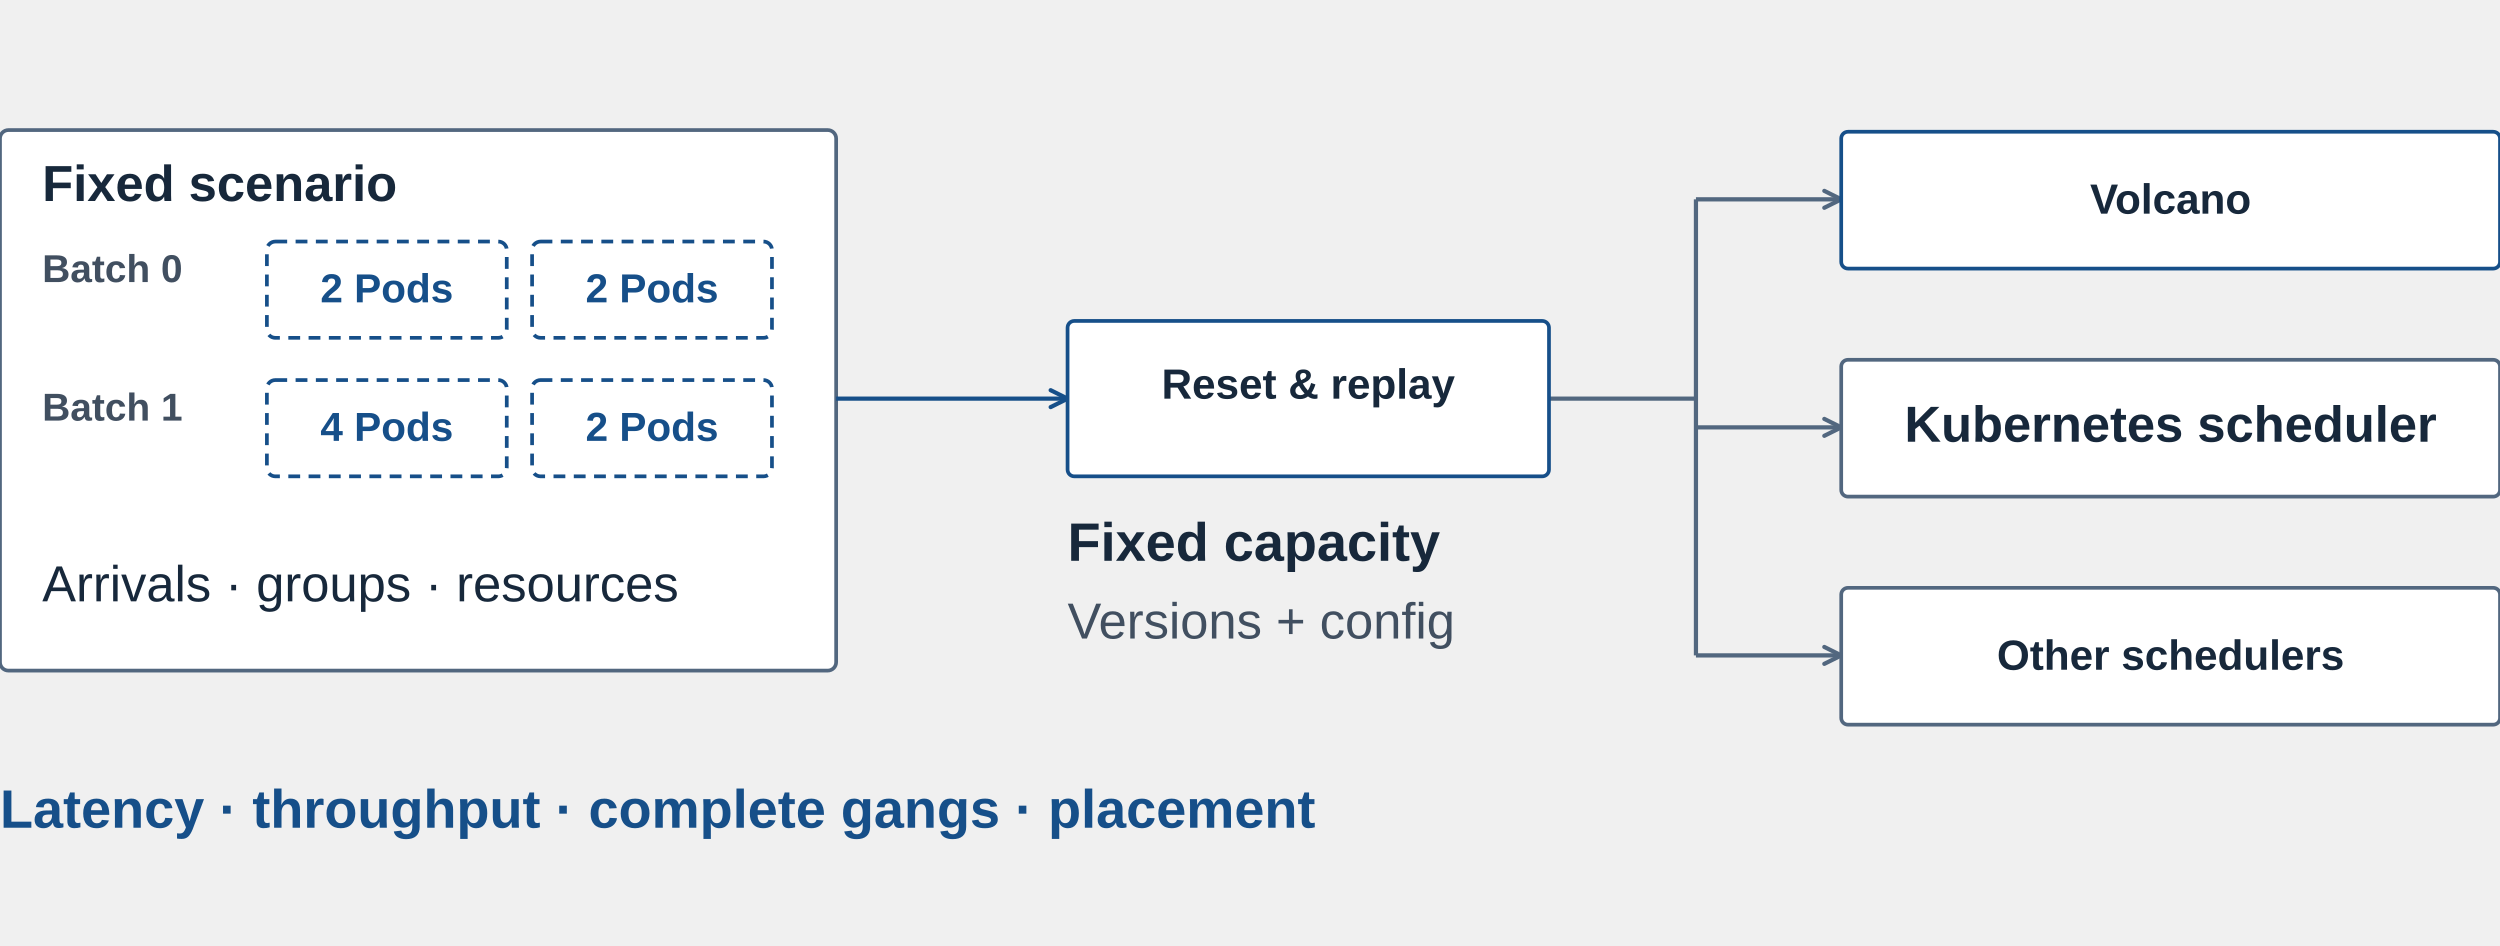
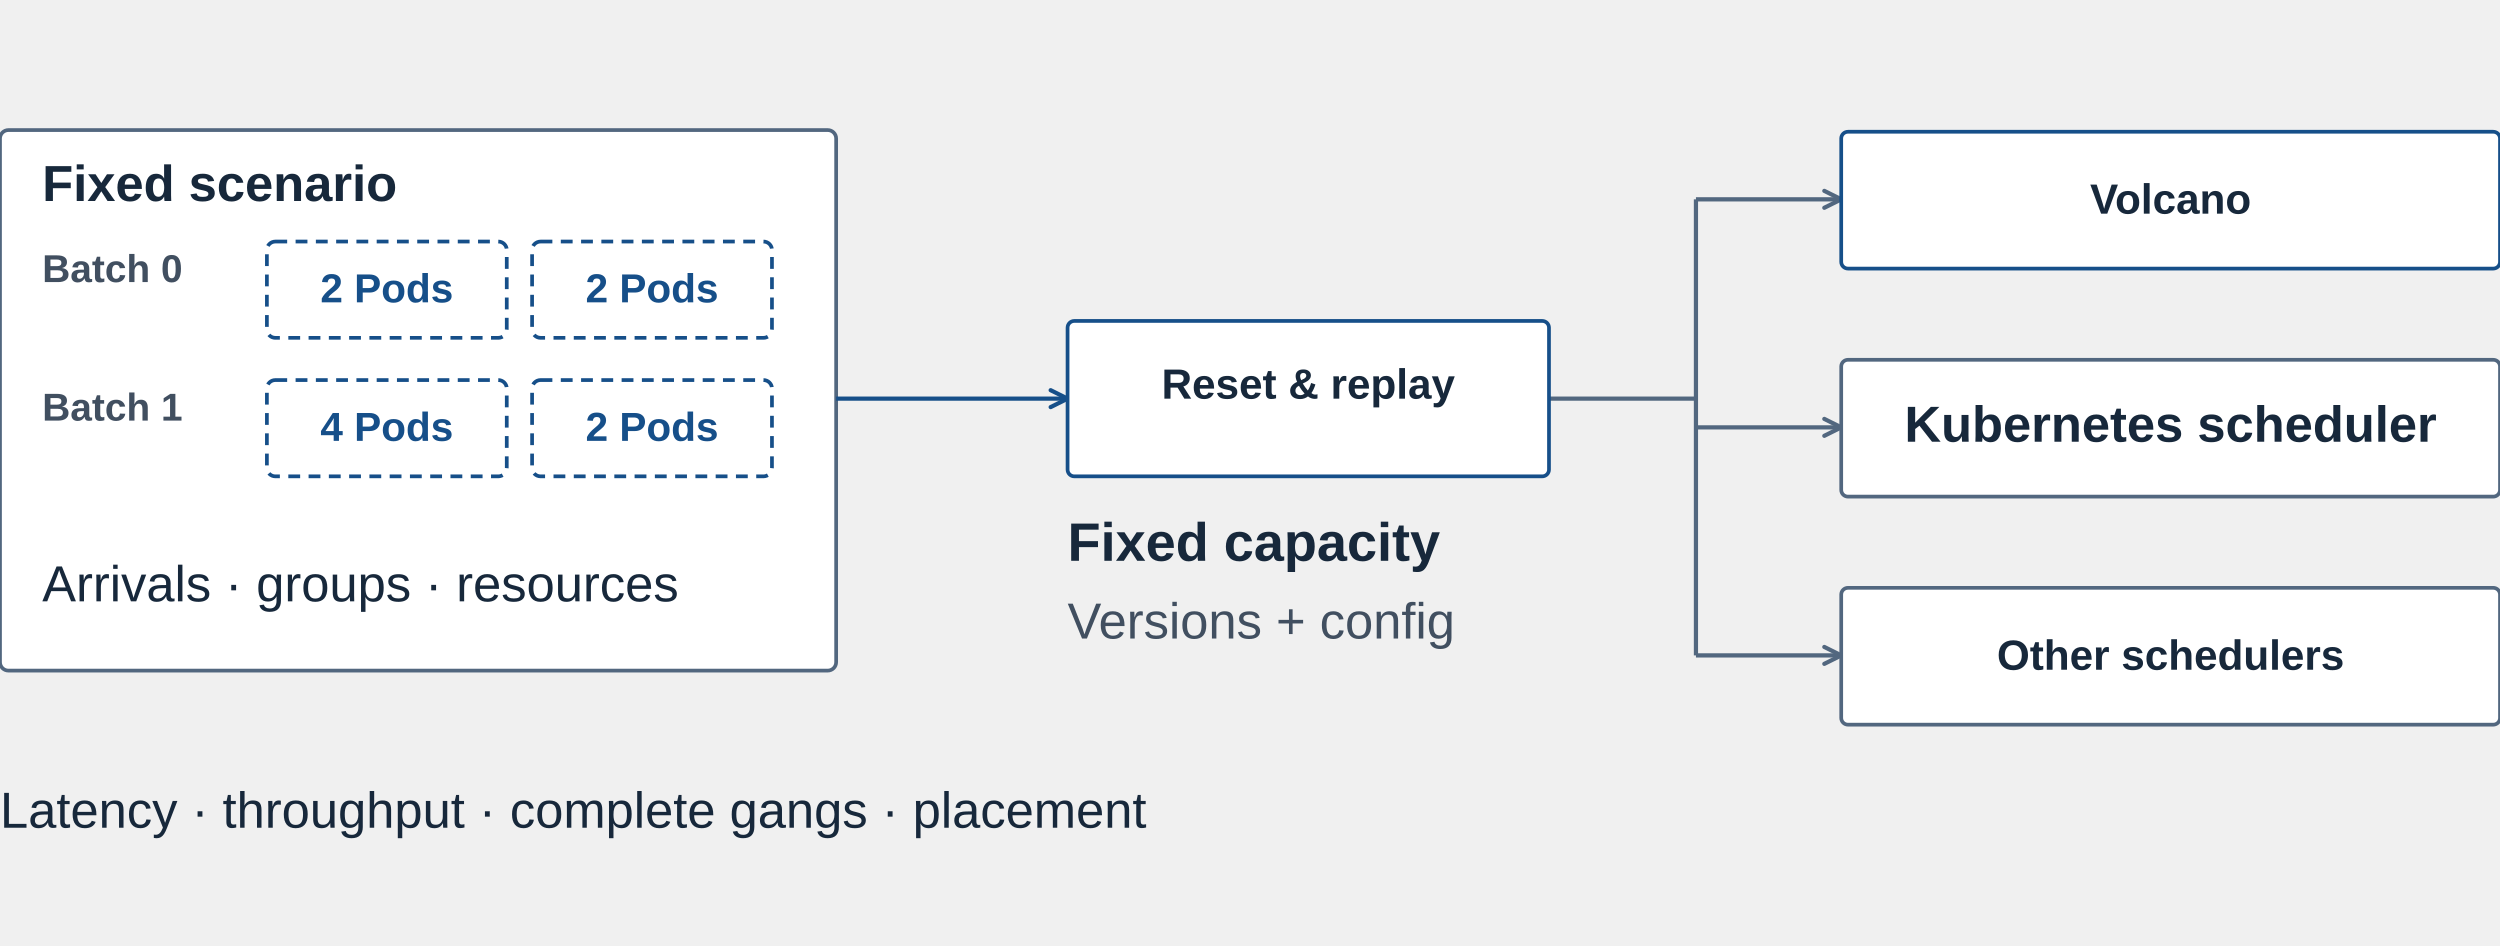
<svg xmlns="http://www.w3.org/2000/svg" width="1480" height="560" viewBox="0 0 1480 560">
  <defs>
    <marker id="arrow-146653" viewBox="0 0 12 12" refX="12" refY="6" markerWidth="12" markerHeight="12" markerUnits="userSpaceOnUse" orient="auto">
      <path d="M0 0 L12 6 L0 12 Z" fill="#146653" />
    </marker>
    <marker id="arrow-164f89" viewBox="0 0 12 12" refX="12" refY="6" markerWidth="12" markerHeight="12" markerUnits="userSpaceOnUse" orient="auto">
      <path d="M0 0 L12 6 L0 12 Z" fill="#164f89" />
    </marker>
    <marker id="arrow-17283b" viewBox="0 0 12 12" refX="12" refY="6" markerWidth="12" markerHeight="12" markerUnits="userSpaceOnUse" orient="auto">
      <path d="M0 0 L12 6 L0 12 Z" fill="#17283b" />
    </marker>
    <marker id="arrow-414f60" viewBox="0 0 12 12" refX="12" refY="6" markerWidth="12" markerHeight="12" markerUnits="userSpaceOnUse" orient="auto">
      <path d="M0 0 L12 6 L0 12 Z" fill="#414f60" />
    </marker>
    <marker id="arrow-52677f" viewBox="0 0 12 12" refX="12" refY="6" markerWidth="12" markerHeight="12" markerUnits="userSpaceOnUse" orient="auto">
      <path d="M0 0 L12 6 L0 12 Z" fill="#52677f" />
    </marker>
    <marker id="arrow-62448d" viewBox="0 0 12 12" refX="12" refY="6" markerWidth="12" markerHeight="12" markerUnits="userSpaceOnUse" orient="auto">
      <path d="M0 0 L12 6 L0 12 Z" fill="#62448d" />
    </marker>
    <marker id="arrow-8b621c" viewBox="0 0 12 12" refX="12" refY="6" markerWidth="12" markerHeight="12" markerUnits="userSpaceOnUse" orient="auto">
      <path d="M0 0 L12 6 L0 12 Z" fill="#8b621c" />
    </marker>
    <marker id="arrow-a6b5c6" viewBox="0 0 12 12" refX="12" refY="6" markerWidth="12" markerHeight="12" markerUnits="userSpaceOnUse" orient="auto">
      <path d="M0 0 L12 6 L0 12 Z" fill="#a6b5c6" />
    </marker>
    <marker id="arrow-c14421" viewBox="0 0 12 12" refX="12" refY="6" markerWidth="12" markerHeight="12" markerUnits="userSpaceOnUse" orient="auto">
      <path d="M0 0 L12 6 L0 12 Z" fill="#c14421" />
    </marker>
    <marker id="arrow-dce5ee" viewBox="0 0 12 12" refX="12" refY="6" markerWidth="12" markerHeight="12" markerUnits="userSpaceOnUse" orient="auto">
      <path d="M0 0 L12 6 L0 12 Z" fill="#dce5ee" />
    </marker>
    <marker id="arrow-dce9f8" viewBox="0 0 12 12" refX="12" refY="6" markerWidth="12" markerHeight="12" markerUnits="userSpaceOnUse" orient="auto">
      <path d="M0 0 L12 6 L0 12 Z" fill="#dce9f8" />
    </marker>
    <marker id="arrow-deeee8" viewBox="0 0 12 12" refX="12" refY="6" markerWidth="12" markerHeight="12" markerUnits="userSpaceOnUse" orient="auto">
      <path d="M0 0 L12 6 L0 12 Z" fill="#deeee8" />
    </marker>
    <marker id="arrow-eae3f3" viewBox="0 0 12 12" refX="12" refY="6" markerWidth="12" markerHeight="12" markerUnits="userSpaceOnUse" orient="auto">
      <path d="M0 0 L12 6 L0 12 Z" fill="#eae3f3" />
    </marker>
    <marker id="arrow-f2f5f9" viewBox="0 0 12 12" refX="12" refY="6" markerWidth="12" markerHeight="12" markerUnits="userSpaceOnUse" orient="auto">
      <path d="M0 0 L12 6 L0 12 Z" fill="#f2f5f9" />
    </marker>
    <marker id="arrow-fff5e2" viewBox="0 0 12 12" refX="12" refY="6" markerWidth="12" markerHeight="12" markerUnits="userSpaceOnUse" orient="auto">
      <path d="M0 0 L12 6 L0 12 Z" fill="#fff5e2" />
    </marker>
    <marker id="arrow-ffffff" viewBox="0 0 12 12" refX="12" refY="6" markerWidth="12" markerHeight="12" markerUnits="userSpaceOnUse" orient="auto">
      <path d="M0 0 L12 6 L0 12 Z" fill="#ffffff" />
    </marker>
  </defs>
  <rect x="0" y="77" width="495" height="320" rx="5" fill="#ffffff" stroke="#52677f" stroke-width="2.2" />
  <path d="M495,236 L632,236" fill="none" stroke="#164f89" stroke-width="2.5" stroke-linejoin="round" />
  <path d="M622.0,241.0 L632,236 L622.0,231.0" fill="none" stroke="#164f89" stroke-width="2.5" stroke-linecap="round" stroke-linejoin="round" />
  <path d="M917,236 L1004,236" fill="none" stroke="#52677f" stroke-width="2.5" stroke-linejoin="round" />
  <path d="M1004,118 L1004,388" fill="none" stroke="#52677f" stroke-width="2.5" stroke-linejoin="round" />
  <path d="M1004,118 L1090,118" fill="none" stroke="#52677f" stroke-width="2.5" stroke-linejoin="round" />
  <path d="M1080.0,123.0 L1090,118 L1080.0,113.0" fill="none" stroke="#52677f" stroke-width="2.5" stroke-linecap="round" stroke-linejoin="round" />
  <path d="M1004,253 L1090,253" fill="none" stroke="#52677f" stroke-width="2.5" stroke-linejoin="round" />
  <path d="M1080.0,258.0 L1090,253 L1080.0,248.0" fill="none" stroke="#52677f" stroke-width="2.5" stroke-linecap="round" stroke-linejoin="round" />
  <path d="M1004,388 L1090,388" fill="none" stroke="#52677f" stroke-width="2.5" stroke-linejoin="round" />
  <path d="M1080.0,393.0 L1090,388 L1080.0,383.0" fill="none" stroke="#52677f" stroke-width="2.5" stroke-linecap="round" stroke-linejoin="round" />
  <text x="25" y="119" font-family="Liberation Sans, Arial, sans-serif" font-size="30" font-weight="700" fill="#17283b" text-anchor="start">
    <tspan x="25" dy="0">Fixed scenario</tspan>
  </text>
  <text x="25" y="167" font-family="Liberation Sans, Arial, sans-serif" font-size="23" font-weight="700" fill="#414f60" text-anchor="start">
    <tspan x="25" dy="0">Batch 0</tspan>
  </text>
  <rect x="158" y="143" width="142" height="57" rx="5" fill="#ffffff" stroke="#164f89" stroke-width="2.2" stroke-dasharray="7 5" />
  <text x="229" y="179" font-family="Liberation Sans, Arial, sans-serif" font-size="24" font-weight="700" fill="#164f89" text-anchor="middle">
    <tspan x="229" dy="0">2 Pods</tspan>
  </text>
  <rect x="315" y="143" width="142" height="57" rx="5" fill="#ffffff" stroke="#164f89" stroke-width="2.2" stroke-dasharray="7 5" />
  <text x="386" y="179" font-family="Liberation Sans, Arial, sans-serif" font-size="24" font-weight="700" fill="#164f89" text-anchor="middle">
    <tspan x="386" dy="0">2 Pods</tspan>
  </text>
  <text x="25" y="249" font-family="Liberation Sans, Arial, sans-serif" font-size="23" font-weight="700" fill="#414f60" text-anchor="start">
    <tspan x="25" dy="0">Batch 1</tspan>
  </text>
  <rect x="158" y="225" width="142" height="57" rx="5" fill="#ffffff" stroke="#164f89" stroke-width="2.2" stroke-dasharray="7 5" />
  <text x="229" y="261" font-family="Liberation Sans, Arial, sans-serif" font-size="24" font-weight="700" fill="#164f89" text-anchor="middle">
    <tspan x="229" dy="0">4 Pods</tspan>
  </text>
  <rect x="315" y="225" width="142" height="57" rx="5" fill="#ffffff" stroke="#164f89" stroke-width="2.2" stroke-dasharray="7 5" />
  <text x="386" y="261" font-family="Liberation Sans, Arial, sans-serif" font-size="24" font-weight="700" fill="#164f89" text-anchor="middle">
    <tspan x="386" dy="0">2 Pods</tspan>
  </text>
  <text x="25" y="356" font-family="Liberation Sans, Arial, sans-serif" font-size="30" font-weight="400" fill="#17283b" text-anchor="start">Arrivals · groups · resources</text>
  <rect x="632" y="190" width="285" height="92" rx="4" fill="#ffffff" stroke="#164f89" stroke-width="2.2" />
  <text x="774.5" y="236.0" font-family="Liberation Sans, Arial, sans-serif" font-size="25" font-weight="700" fill="#17283b" text-anchor="middle">
    <tspan x="774.5" dy="0">Reset &amp; replay</tspan>
  </text>
  <text x="632" y="332" font-family="Liberation Sans, Arial, sans-serif" font-size="32" font-weight="700" fill="#17283b" text-anchor="start">Fixed capacity</text>
  <text x="632" y="378" font-family="Liberation Sans, Arial, sans-serif" font-size="30" font-weight="400" fill="#414f60" text-anchor="start">Versions + config</text>
  <rect x="1090" y="78" width="390" height="81" rx="4" fill="#ffffff" stroke="#164f89" stroke-width="2.2" />
  <text x="1285.0" y="126.5" font-family="Liberation Sans, Arial, sans-serif" font-size="25" font-weight="700" fill="#17283b" text-anchor="middle">
    <tspan x="1285.0" dy="0">Volcano</tspan>
  </text>
  <rect x="1090" y="213" width="390" height="81" rx="4" fill="#ffffff" stroke="#52677f" stroke-width="2.2" />
  <text x="1285.0" y="261.5" font-family="Liberation Sans, Arial, sans-serif" font-size="30" font-weight="700" fill="#17283b" text-anchor="middle">Kubernetes scheduler</text>
  <rect x="1090" y="348" width="390" height="81" rx="4" fill="#ffffff" stroke="#52677f" stroke-width="2.2" />
  <text x="1285.0" y="396.5" font-family="Liberation Sans, Arial, sans-serif" font-size="25" font-weight="700" fill="#17283b" text-anchor="middle">Other schedulers</text>
-   <text x="0" y="490" font-family="Liberation Sans, Arial, sans-serif" font-size="32" font-weight="700" fill="#164f89" text-anchor="start">
+   <text x="0" y="490" font-family="Liberation Sans, Arial, sans-serif" font-size="30" font-weight="400" fill="#17283b" text-anchor="start">
    <tspan x="0" dy="0">Latency · throughput · complete gangs · placement</tspan>
  </text>
</svg>
